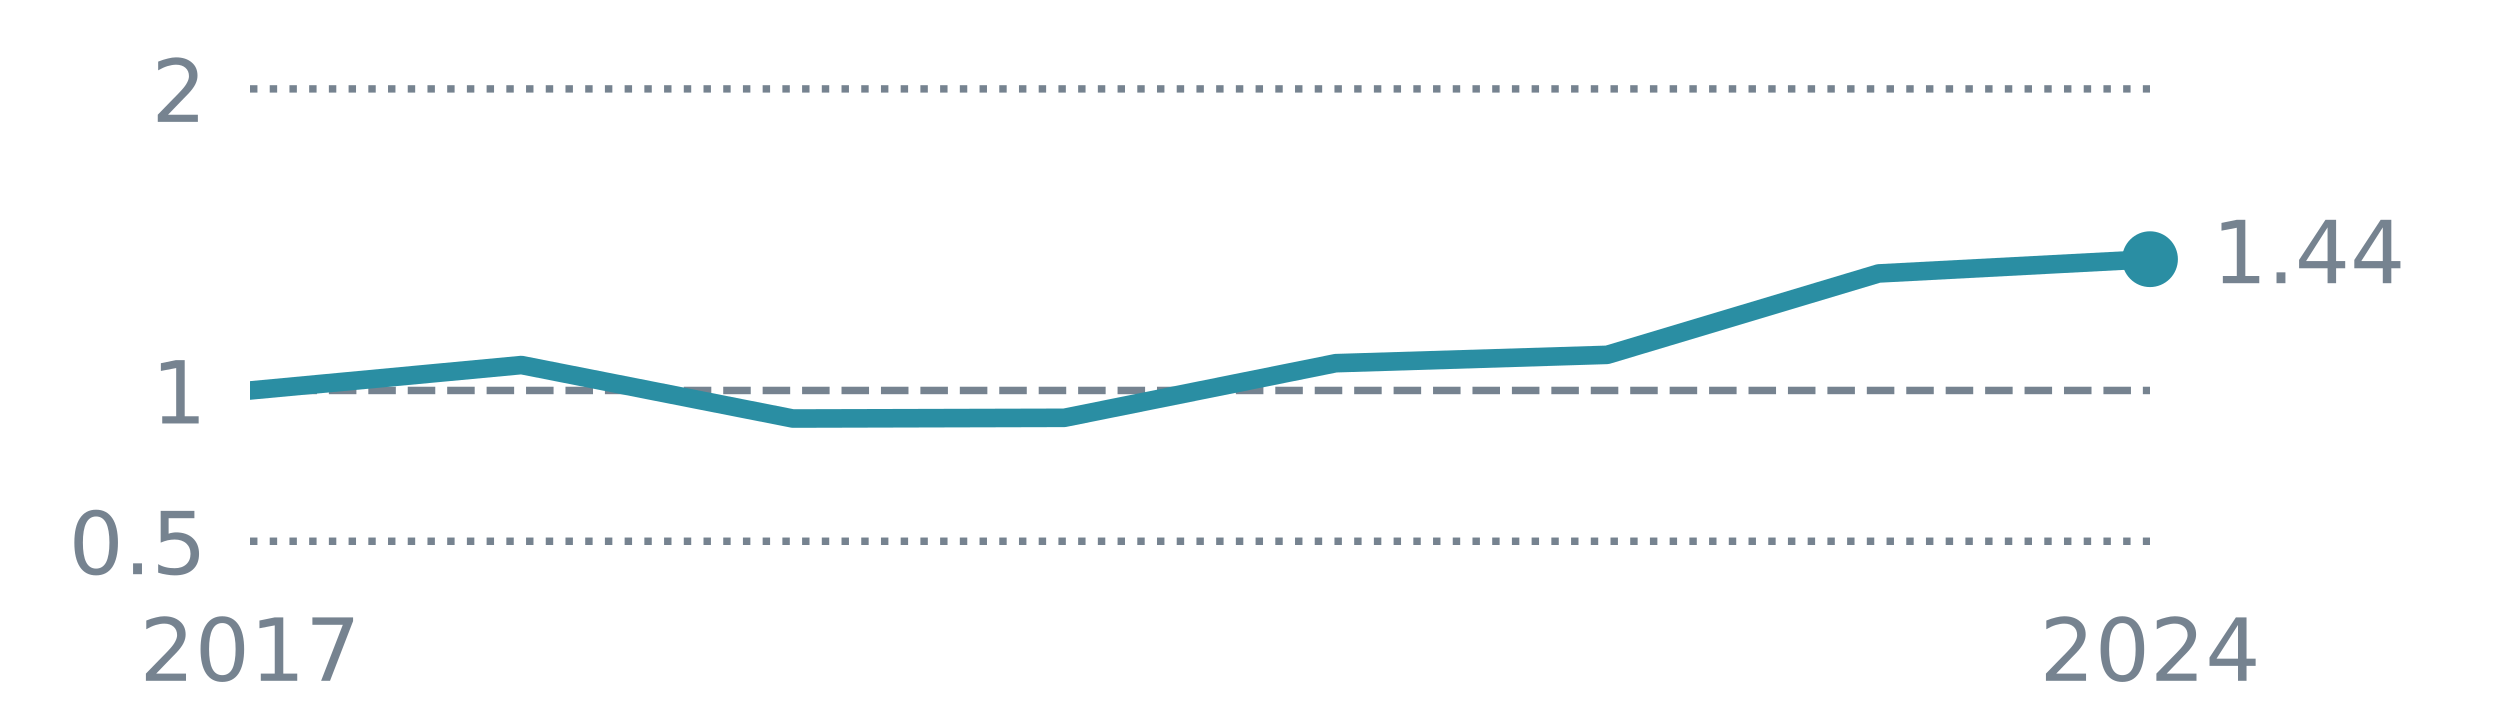
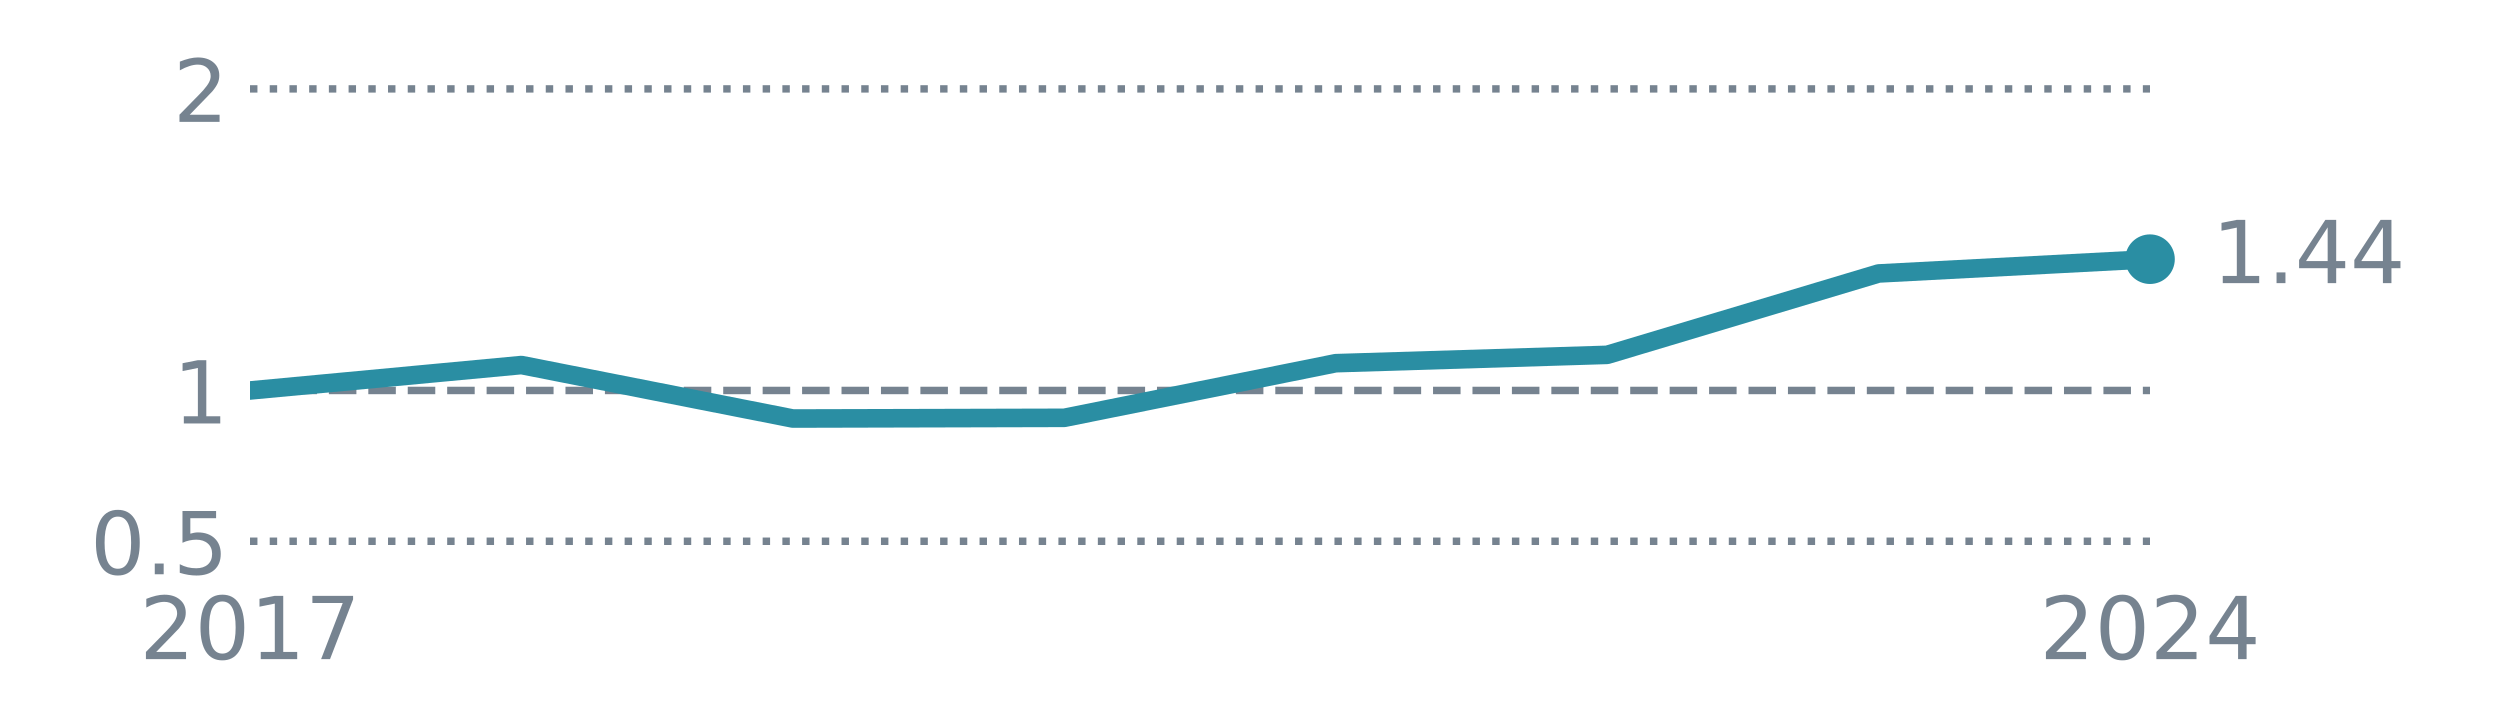
- <svg xmlns="http://www.w3.org/2000/svg" xmlns:xlink="http://www.w3.org/1999/xlink" width="201.6pt" height="57.6pt" viewBox="0 0 201.6 57.6" version="1.1">
+ <svg xmlns="http://www.w3.org/2000/svg" xmlns:xlink="http://www.w3.org/1999/xlink" width="403.2pt" height="115.2pt" viewBox="0 0 403.2 115.2" version="1.1">
  <defs>
    <style type="text/css">*{stroke-linejoin: round; stroke-linecap: butt}</style>
  </defs>
  <g id="figure_1">
    <g id="patch_1">
-       <path d="M 0 57.6  L 201.6 57.6  L 201.6 0  L 0 0  L 0 57.6  z " style="fill: none" />
+       <path d="M 0 115.2  L 403.2 115.2  L 403.2 0  L 0 0  L 0 115.2  z " style="fill: none" />
    </g>
    <g id="axes_1">
      <g id="patch_2">
-         <path d="M 20.16 46.08  L 173.376 46.08  L 173.376 2.304  L 20.16 2.304  L 20.16 46.08  z " style="fill: none" />
+         <path d="M 40.32 92.16  L 346.752 92.16  L 346.752 4.608  L 40.32 4.608  L 40.32 92.16  z " style="fill: none" />
      </g>
      <g id="matplotlib.axis_1">
        <g id="xtick_1">
          <g id="line2d_1" />
          <g id="text_1">
-             <text style="font-size: 7px; font-family: 'DejaVu Sans', 'Bitstream Vera Sans', 'Computer Modern Sans Serif', 'Lucida Grande', 'Verdana', 'Geneva', 'Lucid', 'Arial', 'Helvetica', 'Avant Garde', sans-serif; text-anchor: middle; fill: #768390" x="20.16" y="54.899" transform="rotate(-0 20.16 54.89891)">2017</text>
+             <text style="font-size: 14px; font-family: 'DejaVu Sans', 'Bitstream Vera Sans', 'Computer Modern Sans Serif', 'Lucida Grande', 'Verdana', 'Geneva', 'Lucid', 'Arial', 'Helvetica', 'Avant Garde', sans-serif; text-anchor: middle; fill: #768390" x="40.32" y="106.298" transform="rotate(-0 40.32 106.2978)">2017</text>
          </g>
        </g>
        <g id="xtick_2">
          <g id="line2d_2" />
          <g id="text_2">
-             <text style="font-size: 7px; font-family: 'DejaVu Sans', 'Bitstream Vera Sans', 'Computer Modern Sans Serif', 'Lucida Grande', 'Verdana', 'Geneva', 'Lucid', 'Arial', 'Helvetica', 'Avant Garde', sans-serif; text-anchor: middle; fill: #768390" x="173.376" y="54.899" transform="rotate(-0 173.376 54.89891)">2024</text>
+             <text style="font-size: 14px; font-family: 'DejaVu Sans', 'Bitstream Vera Sans', 'Computer Modern Sans Serif', 'Lucida Grande', 'Verdana', 'Geneva', 'Lucid', 'Arial', 'Helvetica', 'Avant Garde', sans-serif; text-anchor: middle; fill: #768390" x="346.752" y="106.298" transform="rotate(-0 346.752 106.2978)">2024</text>
          </g>
        </g>
      </g>
      <g id="matplotlib.axis_2">
        <g id="ytick_1">
          <g id="line2d_3" />
          <g id="text_3">
-             <text style="font-size: 7px; font-family: 'DejaVu Sans', 'Bitstream Vera Sans', 'Computer Modern Sans Serif', 'Lucida Grande', 'Verdana', 'Geneva', 'Lucid', 'Arial', 'Helvetica', 'Avant Garde', sans-serif; text-anchor: end; fill: #768390" x="16.66" y="46.307" transform="rotate(-0 16.66 46.30745)">0.5</text>
+             <text style="font-size: 14px; font-family: 'DejaVu Sans', 'Bitstream Vera Sans', 'Computer Modern Sans Serif', 'Lucida Grande', 'Verdana', 'Geneva', 'Lucid', 'Arial', 'Helvetica', 'Avant Garde', sans-serif; text-anchor: end; fill: #768390" x="36.82" y="92.615" transform="rotate(-0 36.82 92.61491)">0.5</text>
          </g>
        </g>
        <g id="ytick_2">
          <g id="line2d_4" />
          <g id="text_4">
-             <text style="font-size: 7px; font-family: 'DejaVu Sans', 'Bitstream Vera Sans', 'Computer Modern Sans Serif', 'Lucida Grande', 'Verdana', 'Geneva', 'Lucid', 'Arial', 'Helvetica', 'Avant Garde', sans-serif; text-anchor: end; fill: #768390" x="16.66" y="34.147" transform="rotate(-0 16.66 34.14745)">1</text>
+             <text style="font-size: 14px; font-family: 'DejaVu Sans', 'Bitstream Vera Sans', 'Computer Modern Sans Serif', 'Lucida Grande', 'Verdana', 'Geneva', 'Lucid', 'Arial', 'Helvetica', 'Avant Garde', sans-serif; text-anchor: end; fill: #768390" x="36.82" y="68.295" transform="rotate(-0 36.82 68.29491)">1</text>
          </g>
        </g>
        <g id="ytick_3">
          <g id="line2d_5" />
          <g id="text_5">
-             <text style="font-size: 7px; font-family: 'DejaVu Sans', 'Bitstream Vera Sans', 'Computer Modern Sans Serif', 'Lucida Grande', 'Verdana', 'Geneva', 'Lucid', 'Arial', 'Helvetica', 'Avant Garde', sans-serif; text-anchor: end; fill: #768390" x="16.66" y="9.827" transform="rotate(-0 16.66 9.827453)">2</text>
+             <text style="font-size: 14px; font-family: 'DejaVu Sans', 'Bitstream Vera Sans', 'Computer Modern Sans Serif', 'Lucida Grande', 'Verdana', 'Geneva', 'Lucid', 'Arial', 'Helvetica', 'Avant Garde', sans-serif; text-anchor: end; fill: #768390" x="36.82" y="19.655" transform="rotate(-0 36.82 19.65491)">2</text>
          </g>
        </g>
      </g>
      <g id="line2d_6">
-         <path d="M 20.16 31.488  L 173.376 31.488  " clip-path="url(#pb21bfb6087)" style="fill: none; stroke-dasharray: 2.22,0.96; stroke-dashoffset: 0; stroke: #768390; stroke-width: 0.6" />
+         <path d="M 40.32 62.976  L 346.752 62.976  " clip-path="url(#p08a93ff7b9)" style="fill: none; stroke-dasharray: 4.44,1.92; stroke-dashoffset: 0; stroke: #768390; stroke-width: 1.2" />
      </g>
      <g id="line2d_7">
-         <path d="M 20.16 43.648  L 173.376 43.648  " clip-path="url(#pb21bfb6087)" style="fill: none; stroke-dasharray: 0.6,0.99; stroke-dashoffset: 0; stroke: #768390; stroke-width: 0.6" />
+         <path d="M 40.32 87.296  L 346.752 87.296  " clip-path="url(#p08a93ff7b9)" style="fill: none; stroke-dasharray: 1.2,1.98; stroke-dashoffset: 0; stroke: #768390; stroke-width: 1.2" />
      </g>
      <g id="line2d_8">
-         <path d="M 20.16 7.168  L 173.376 7.168  " clip-path="url(#pb21bfb6087)" style="fill: none; stroke-dasharray: 0.6,0.99; stroke-dashoffset: 0; stroke: #768390; stroke-width: 0.6" />
+         <path d="M 40.32 14.336  L 346.752 14.336  " clip-path="url(#p08a93ff7b9)" style="fill: none; stroke-dasharray: 1.2,1.98; stroke-dashoffset: 0; stroke: #768390; stroke-width: 1.2" />
      </g>
      <g id="line2d_9">
-         <path d="M 20.16 31.488  L 42.048 29.438  L 63.936 33.75  L 85.824 33.693  L 107.712 29.288  L 129.6 28.615  L 151.488 22.052  L 173.376 20.901  " clip-path="url(#pb21bfb6087)" style="fill: none; stroke: #2a8ea3; stroke-width: 1.5; stroke-linecap: square" />
+         <path d="M 40.32 62.976  L 84.096 58.875  L 127.872 67.5  L 171.648 67.387  L 215.424 58.577  L 259.2 57.23  L 302.976 44.105  L 346.752 41.802  " clip-path="url(#p08a93ff7b9)" style="fill: none; stroke: #2a8ea3; stroke-width: 3; stroke-linecap: square" />
      </g>
      <g id="line2d_10">
        <defs>
-           <path id="m2a22cfbe2f" d="M 0 1.75  C 0.464 1.75 0.909 1.566 1.237 1.237  C 1.566 0.909 1.75 0.464 1.75 0  C 1.75 -0.464 1.566 -0.909 1.237 -1.237  C 0.909 -1.566 0.464 -1.75 0 -1.75  C -0.464 -1.75 -0.909 -1.566 -1.237 -1.237  C -1.566 -0.909 -1.75 -0.464 -1.75 0  C -1.75 0.464 -1.566 0.909 -1.237 1.237  C -0.909 1.566 -0.464 1.75 0 1.75  z " style="stroke: #2a8ea3" />
+           <path id="m9afdfff4cb" d="M 0 3.5  C 0.928 3.5 1.819 3.131 2.475 2.475  C 3.131 1.819 3.5 0.928 3.5 0  C 3.5 -0.928 3.131 -1.819 2.475 -2.475  C 1.819 -3.131 0.928 -3.5 0 -3.5  C -0.928 -3.5 -1.819 -3.131 -2.475 -2.475  C -3.131 -1.819 -3.5 -0.928 -3.5 0  C -3.5 0.928 -3.131 1.819 -2.475 2.475  C -1.819 3.131 -0.928 3.5 0 3.5  z " style="stroke: #2a8ea3" />
        </defs>
        <g>
-           <use xlink:href="#m2a22cfbe2f" x="173.376" y="20.901" style="fill: #2a8ea3; stroke: #2a8ea3" />
+           <use xlink:href="#m9afdfff4cb" x="346.752" y="41.802" style="fill: #2a8ea3; stroke: #2a8ea3" />
        </g>
      </g>
      <g id="text_6">
-         <text style="font-size: 7px; font-family: 'DejaVu Sans', 'Bitstream Vera Sans', 'Computer Modern Sans Serif', 'Lucida Grande', 'Verdana', 'Geneva', 'Lucid', 'Arial', 'Helvetica', 'Avant Garde', sans-serif; text-anchor: start; fill: #768390" x="178.376" y="22.833" transform="rotate(-0 178.376 22.83266)">1.44</text>
+         <text style="font-size: 14px; font-family: 'DejaVu Sans', 'Bitstream Vera Sans', 'Computer Modern Sans Serif', 'Lucida Grande', 'Verdana', 'Geneva', 'Lucid', 'Arial', 'Helvetica', 'Avant Garde', sans-serif; text-anchor: start; fill: #768390" x="356.752" y="45.665" transform="rotate(-0 356.752 45.66531)">1.44</text>
      </g>
    </g>
  </g>
  <defs>
-     <clipPath id="pb21bfb6087">
-       <rect x="20.16" y="2.304" width="153.216" height="43.776" />
+     <clipPath id="p08a93ff7b9">
+       <rect x="40.32" y="4.608" width="306.432" height="87.552" />
    </clipPath>
  </defs>
</svg>
